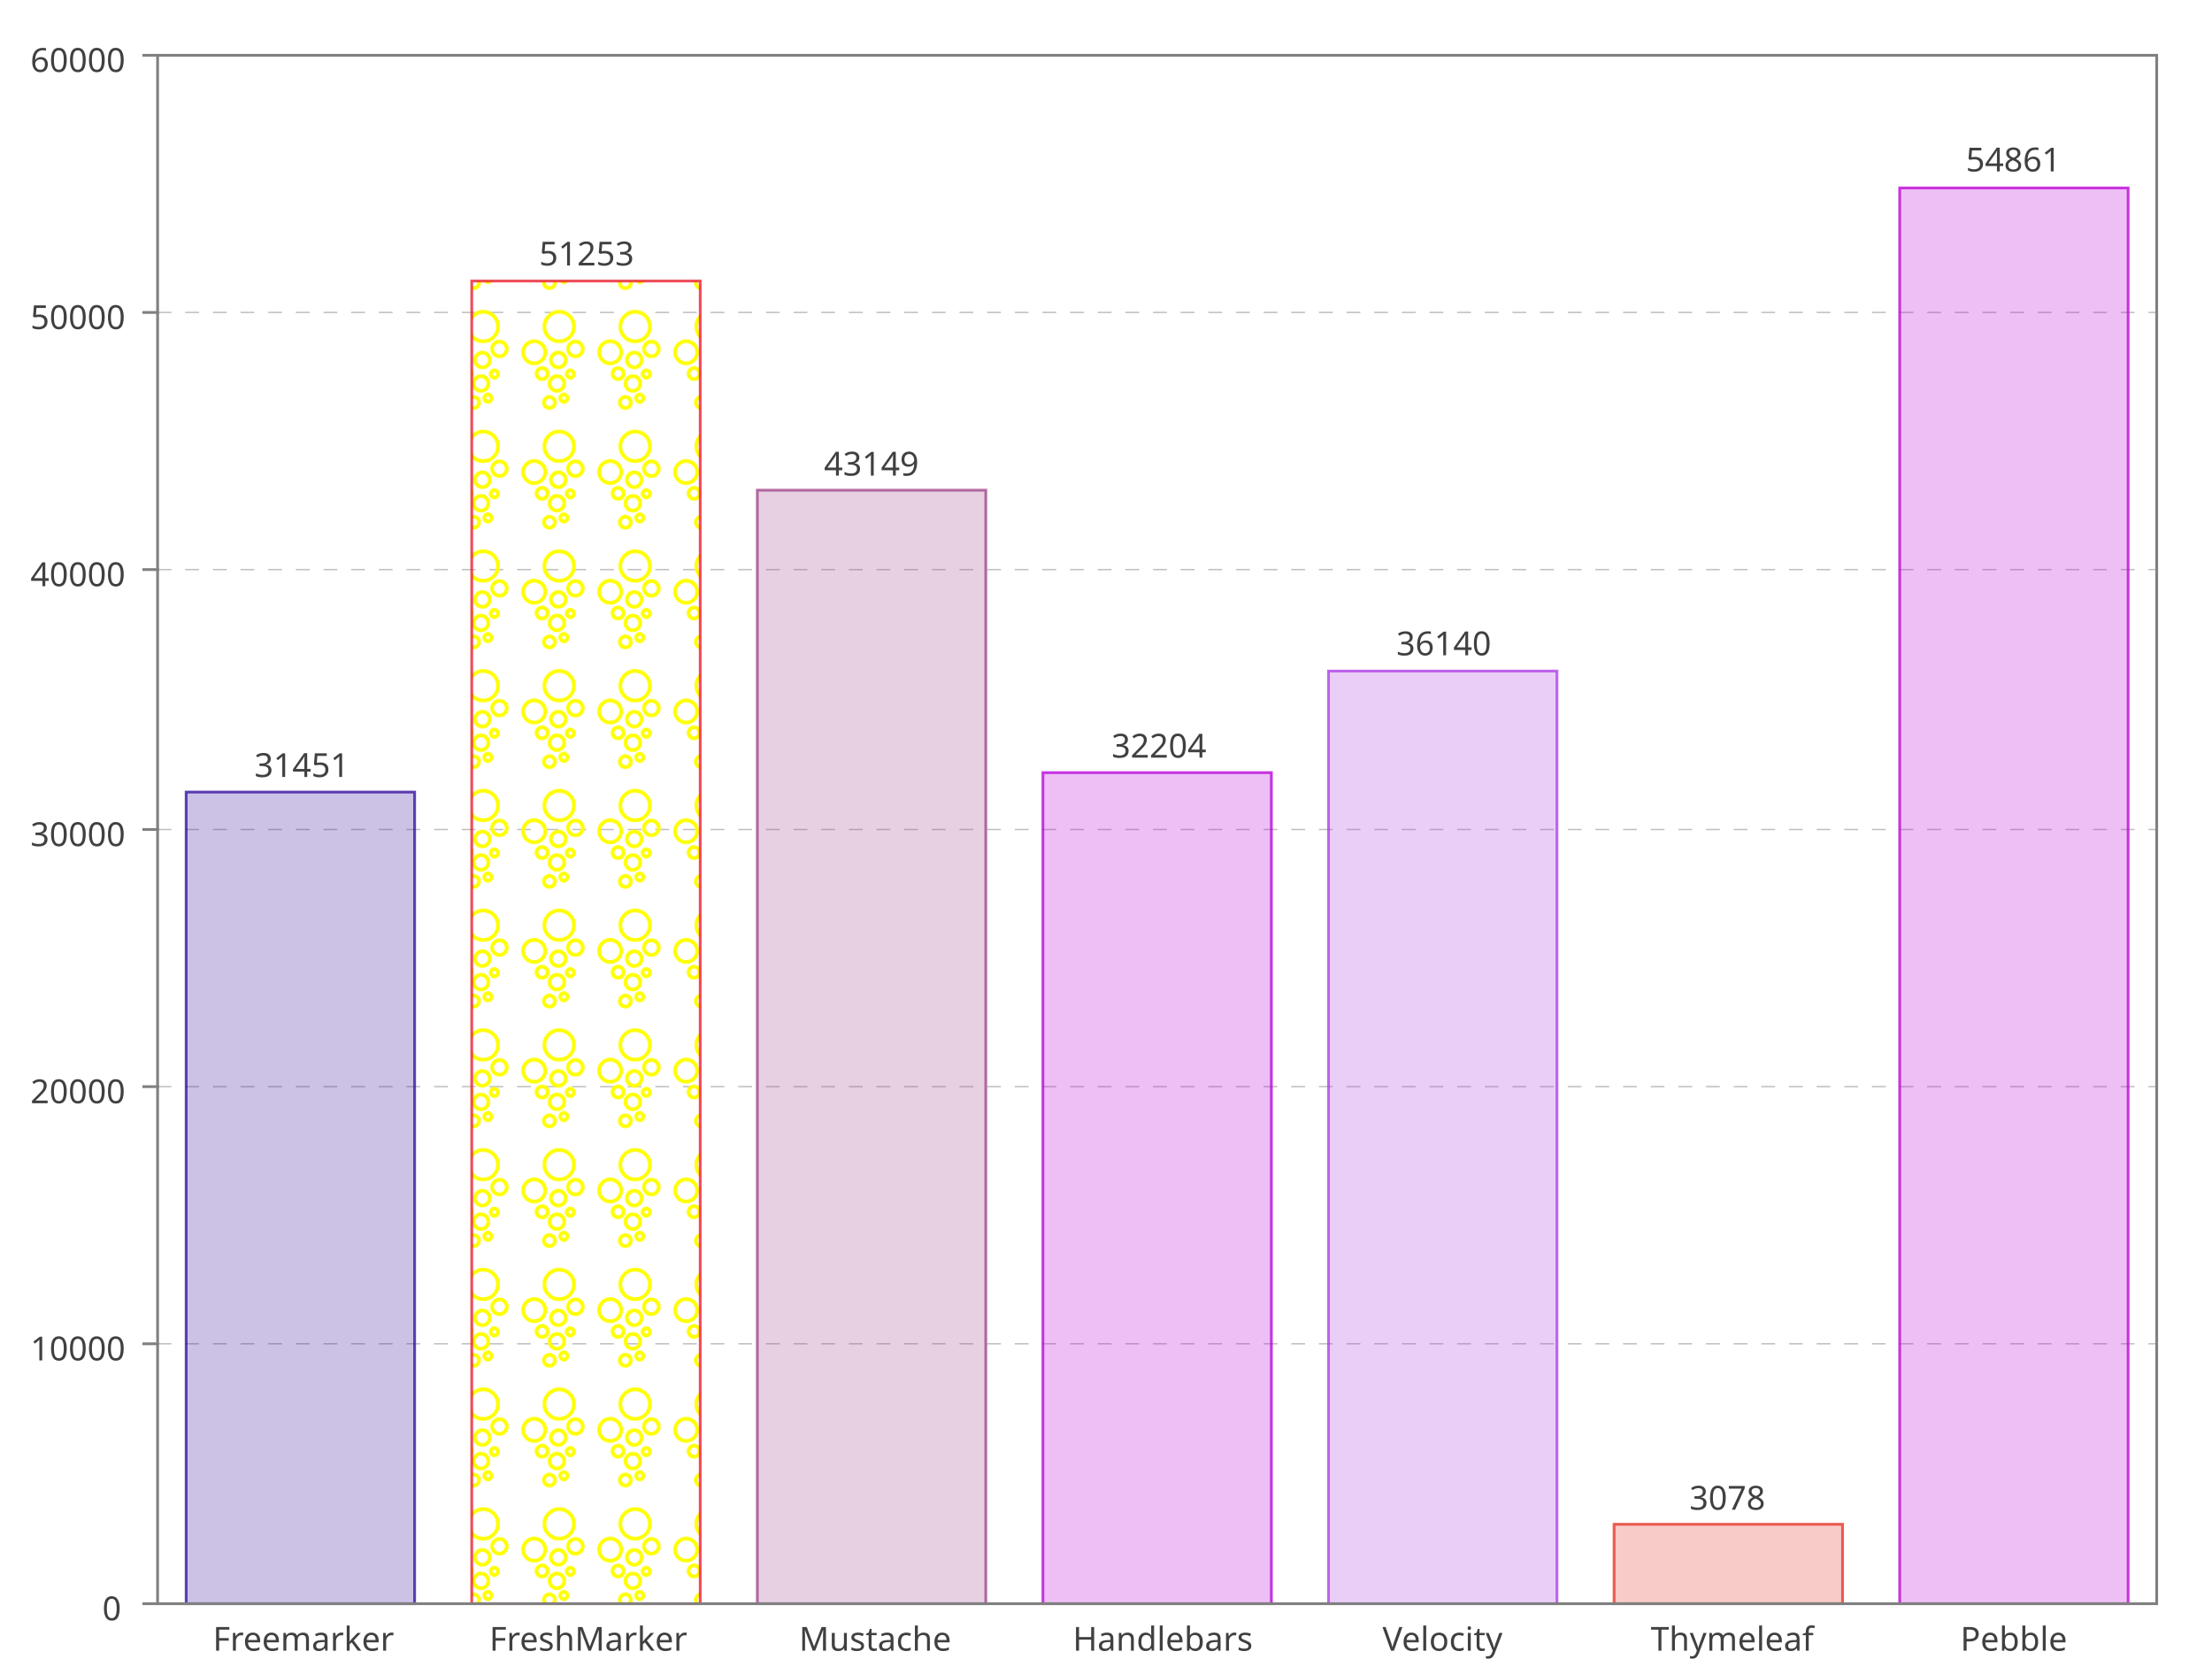
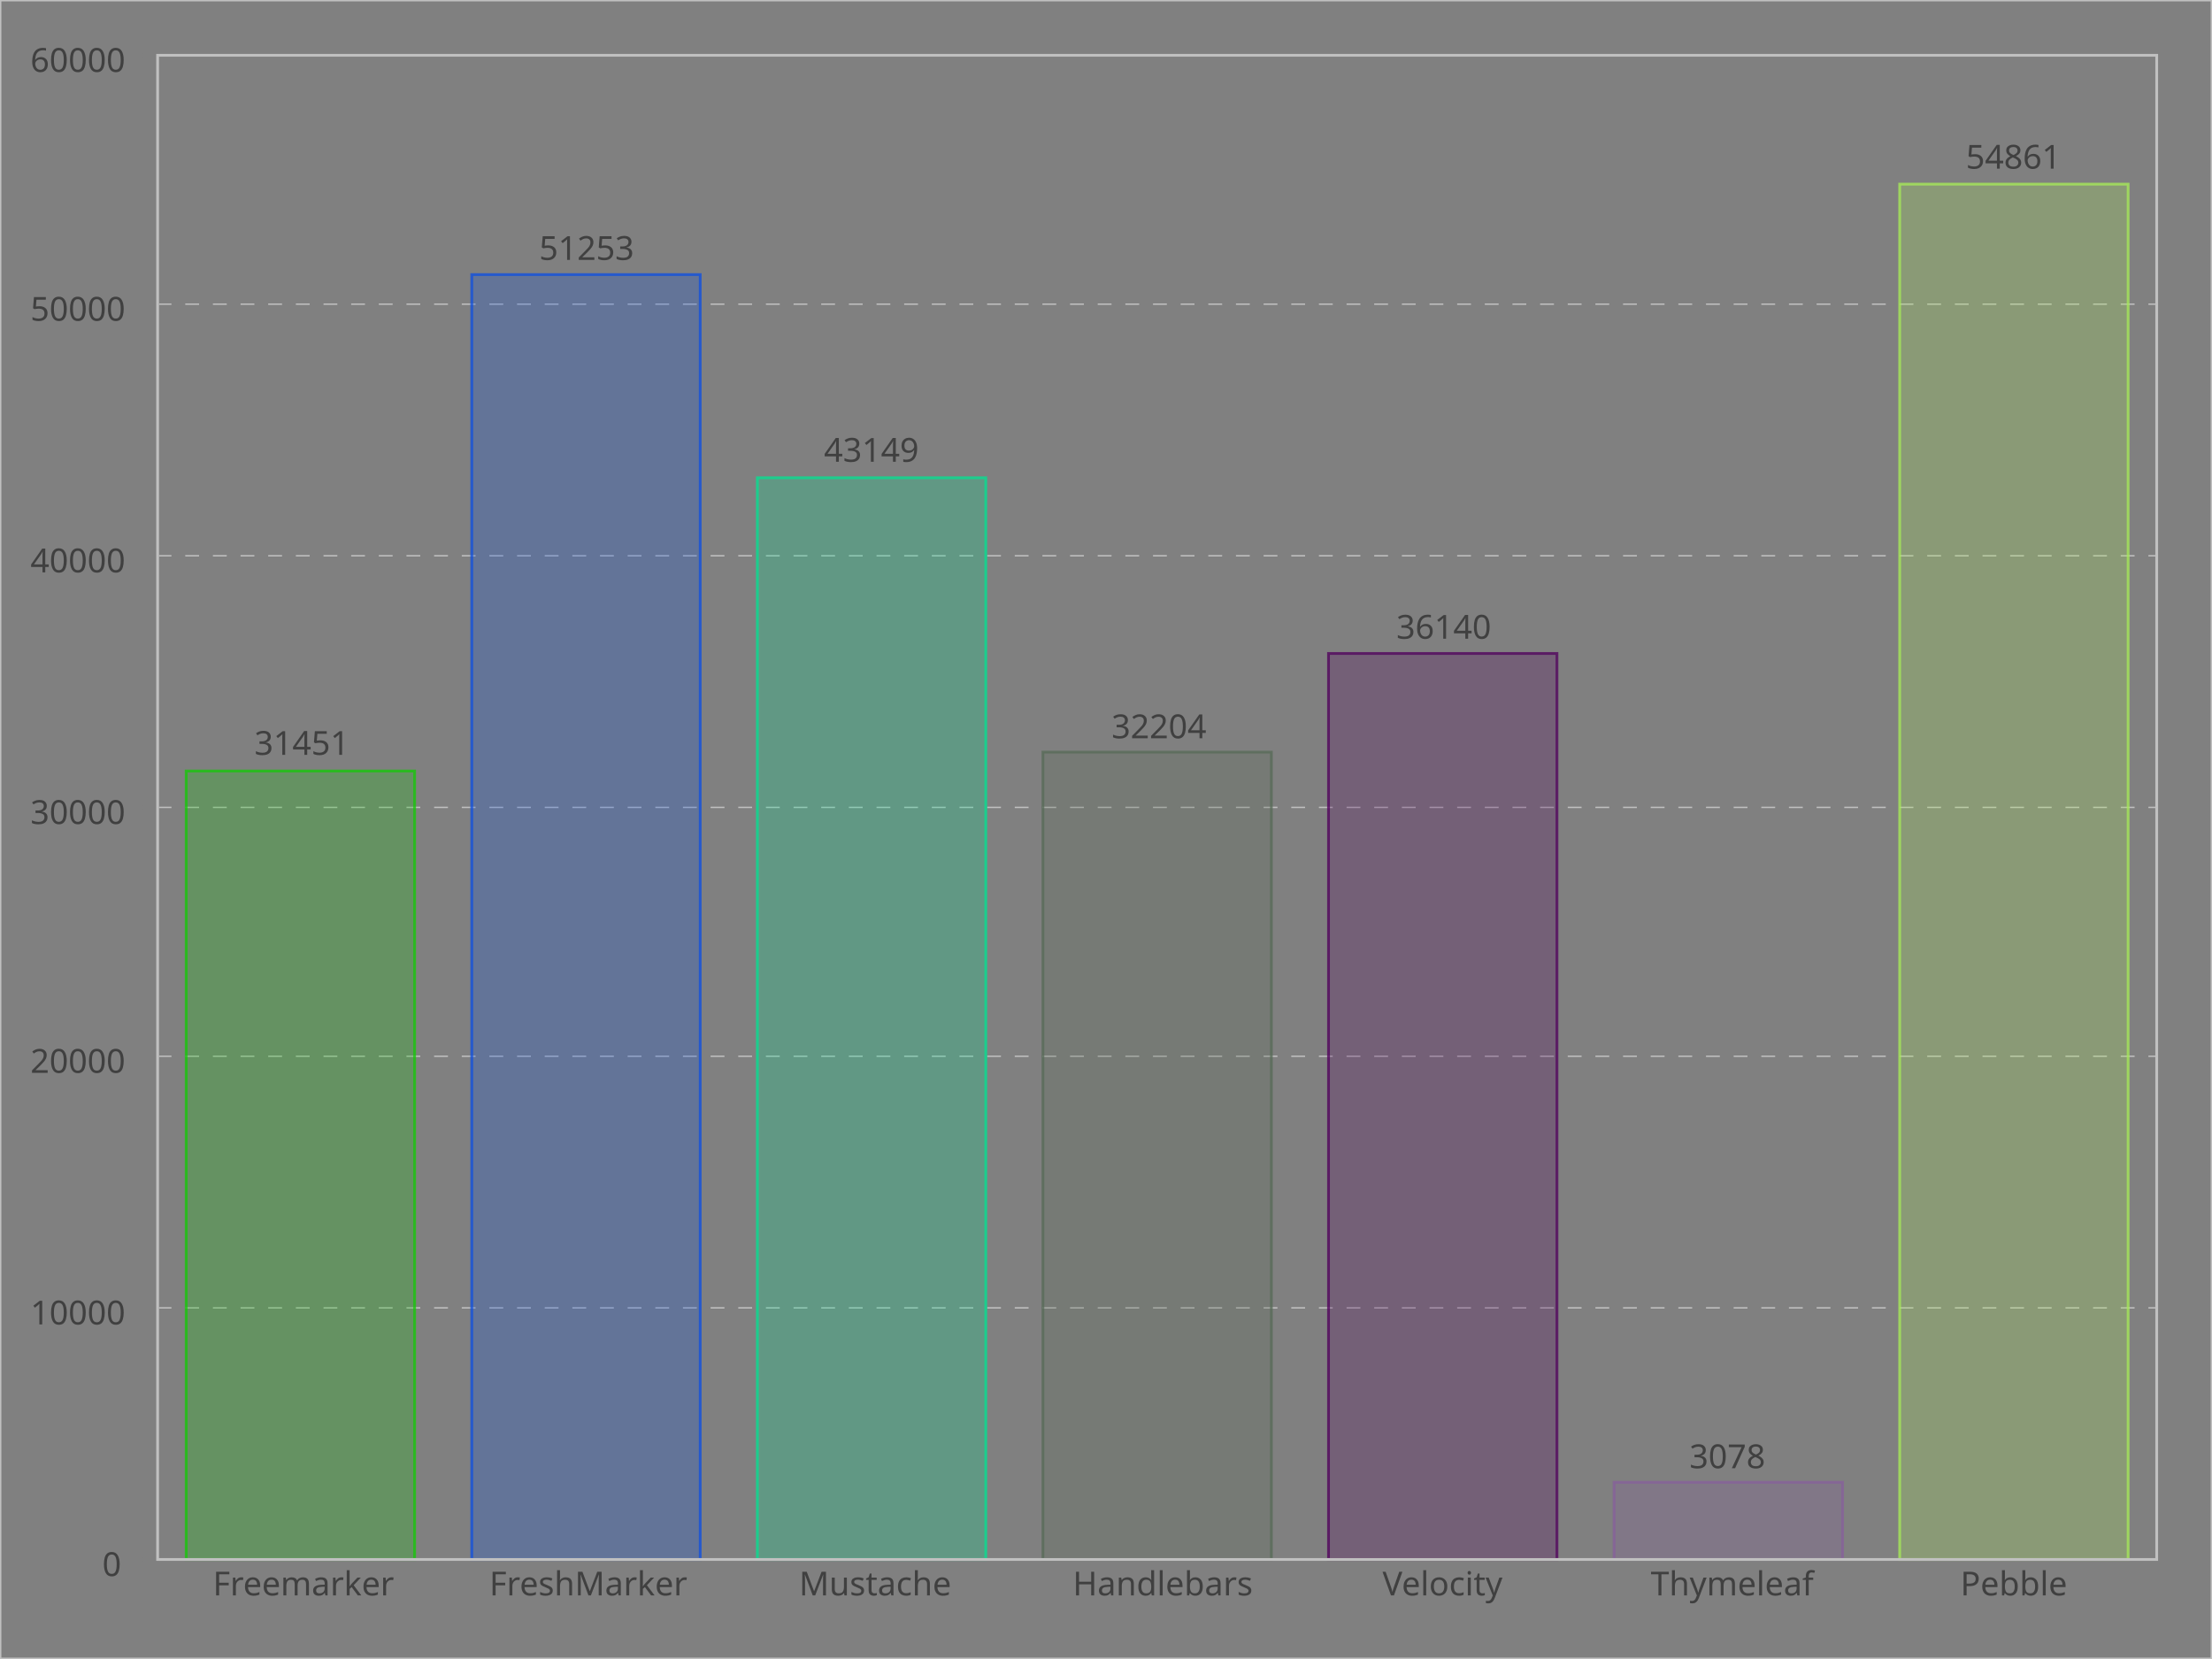
- <svg xmlns="http://www.w3.org/2000/svg" xmlns:xlink="http://www.w3.org/1999/xlink" width="800" height="600" version="1.1" id="svg36" xml:space="preserve">
-   <defs id="defs36">
-     <pattern xlink:href="#pattern36" preserveAspectRatio="xMidYMid" id="pattern38" patternTransform="matrix(0.5,0,0,0.5,-196.0377,-17.79451)" x="0" y="0" width="54.937" height="86.606" />
-     <pattern patternUnits="userSpaceOnUse" width="45.781" height="72.171" patternTransform="translate(-196.0377,-17.79451)" preserveAspectRatio="xMidYMid" id="pattern36" style="fill:#000000">
-       <g id="layer1" transform="matrix(0.5797246,0,0,0.5797246,-10.54293,-24.69019)">
-         <path style="fill:#ffff00;stroke-width:0.012" d="m 61.724,93.701 c -1.822,0.463 -4.424,2.023 -5.696,3.383 -0.636,0.694 -1.591,2.14 -2.081,3.209 -0.839,1.764 -0.925,2.198 -0.925,4.712 0,2.602 0.058,2.862 1.07,4.945 1.301,2.631 2.978,4.25 5.667,5.522 1.764,0.839 2.198,0.925 4.684,0.925 2.486,0 2.92,-0.087 4.684,-0.925 2.689,-1.271 4.366,-2.892 5.667,-5.522 1.012,-2.082 1.07,-2.341 1.07,-4.973 0,-2.631 -0.058,-2.892 -1.07,-4.973 -1.966,-3.932 -5.436,-6.274 -9.715,-6.476 -1.216,-0.058 -2.72,0.028 -3.355,0.173 z m 4.857,4.684 c 1.59,0.462 3.99,2.862 4.453,4.453 0.81,2.717 0.231,4.887 -1.822,6.91 -1.475,1.504 -2.95,2.168 -4.77,2.168 -3.586,0 -6.94,-3.354 -6.94,-6.94 0,-1.822 0.665,-3.296 2.168,-4.77 2.023,-2.054 4.192,-2.603 6.91,-1.822 z" id="path68" />
-         <path style="fill:#ffff00;stroke-width:0.012" d="m 83.016,79.906 c -1.822,0.463 -4.424,2.024 -5.696,3.383 -0.636,0.694 -1.59,2.14 -2.081,3.209 -0.839,1.764 -0.925,2.198 -0.925,4.712 0,2.602 0.058,2.862 1.07,4.945 1.301,2.631 2.978,4.25 5.667,5.522 1.764,0.839 2.198,0.925 4.684,0.925 2.486,0 2.92,-0.087 4.684,-0.925 2.689,-1.273 4.366,-2.892 5.667,-5.522 1.012,-2.082 1.07,-2.341 1.07,-4.973 0,-2.631 -0.058,-2.892 -1.07,-4.973 -1.966,-3.932 -5.436,-6.274 -9.715,-6.476 -1.216,-0.059 -2.719,0.028 -3.355,0.173 z m 4.857,4.683 c 2.486,0.752 4.8,3.932 4.8,6.592 0,2.66 -2.313,5.84 -4.8,6.592 -2.717,0.81 -4.886,0.231 -6.91,-1.822 -2.95,-2.92 -2.95,-6.621 0,-9.541 2.023,-2.052 4.192,-2.601 6.91,-1.821 z" id="path72" />
-         <path style="fill:#ffff00;stroke-width:0.012" d="m 77.08,115.933 c -1.416,0.463 -3.845,2.95 -4.279,4.424 -0.81,2.717 -0.231,4.886 1.822,6.91 1.474,1.504 2.95,2.168 4.77,2.168 1.821,0 3.296,-0.665 4.77,-2.168 2.95,-2.92 2.95,-6.621 0,-9.541 -2.024,-2.053 -4.395,-2.631 -7.083,-1.792 z m 3.903,4.973 c 1.446,1.416 0.434,3.903 -1.59,3.903 -1.185,0 -2.313,-1.128 -2.313,-2.313 0,-1.185 1.128,-2.313 2.313,-2.313 0.549,0 1.156,0.26 1.59,0.724 z" id="path74" />
-         <path style="fill:#ffff00;stroke-width:0.012" d="m 68.873,146.083 c -1.59,0.579 -3.499,2.544 -4.048,4.135 -0.925,2.747 -0.376,5.002 1.735,7.113 2.92,2.95 6.621,2.95 9.541,0 2.95,-2.92 2.95,-6.621 0,-9.541 -2.082,-2.11 -4.539,-2.689 -7.228,-1.706 z m 4.048,4.887 c 1.446,1.416 0.434,3.903 -1.59,3.903 -0.549,0 -1.156,-0.26 -1.59,-0.722 -1.446,-1.416 -0.434,-3.903 1.59,-3.903 0.548,-0.001 1.156,0.259 1.59,0.722 z" id="path76" />
-         <path style="fill:#ffff00;stroke-width:0.012" d="m 61.892,42.757 c -4.193,0.781 -7.835,2.717 -11.016,5.898 -2.603,2.602 -4.135,5.06 -5.263,8.501 -0.636,1.937 -0.752,2.719 -0.722,6.13 0,3.441 0.087,4.163 0.752,6.216 1.098,3.325 2.631,5.754 5.263,8.384 2.631,2.631 5.06,4.163 8.384,5.263 2.053,0.665 2.775,0.752 6.216,0.752 3.441,0 4.163,-0.087 6.216,-0.752 3.325,-1.098 5.754,-2.631 8.384,-5.263 2.631,-2.631 4.163,-5.06 5.263,-8.384 0.665,-2.053 0.752,-2.775 0.752,-6.216 0,-3.441 -0.087,-4.163 -0.752,-6.216 -1.098,-3.327 -2.631,-5.754 -5.263,-8.385 -4.019,-4.048 -8.211,-5.87 -13.733,-6.072 -1.677,-0.058 -3.672,0 -4.481,0.145 z m 8.847,5.263 c 2.747,1.012 4.424,2.082 6.361,4.048 6.101,6.188 6.014,16.451 -0.173,22.639 -6.303,6.274 -16.539,6.274 -22.812,-0.028 -6.331,-6.333 -6.331,-16.422 0,-22.783 2.14,-2.14 5.406,-3.962 8.067,-4.481 2.34,-0.464 6.36,-0.176 8.557,0.606 z" id="path78" />
-         <path style="fill:#ffff00;stroke-width:0.012" d="m 41.341,113.148 c -6.562,2.371 -8.471,10.466 -3.614,15.294 1.88,1.908 3.614,2.574 6.506,2.602 2.111,0 2.66,-0.115 3.932,-0.781 2.198,-1.156 3.093,-2.024 4.193,-4.048 0.897,-1.677 0.983,-2.023 0.983,-4.279 -0.029,-2.892 -0.694,-4.626 -2.602,-6.506 -2.372,-2.37 -6.42,-3.353 -9.398,-2.283 z m 4.714,4.569 c 2.978,1.243 3.701,5.118 1.388,7.431 -1.88,1.88 -4.539,1.88 -6.419,0 -3.586,-3.558 0.375,-9.398 5.031,-7.431 z" id="path80" />
-         <path style="fill:#ffff00;stroke-width:0.012" d="m 59.941,123.055 c -1.822,0.462 -4.424,2.023 -5.695,3.382 -0.636,0.694 -1.591,2.14 -2.082,3.209 -0.839,1.764 -0.925,2.198 -0.925,4.714 0,2.602 0.058,2.862 1.07,4.945 1.301,2.631 2.978,4.25 5.667,5.522 1.764,0.839 2.198,0.925 4.684,0.925 2.486,0 2.92,-0.087 4.684,-0.925 2.689,-1.271 4.366,-2.892 5.667,-5.522 1.012,-2.082 1.07,-2.341 1.07,-4.973 0,-2.631 -0.058,-2.892 -1.07,-4.973 -1.966,-3.932 -5.436,-6.274 -9.715,-6.476 -1.215,-0.059 -2.719,0.028 -3.355,0.173 z m 4.857,4.683 c 2.486,0.752 4.8,3.932 4.8,6.592 0,3.585 -3.354,6.94 -6.94,6.94 -3.585,0 -6.94,-3.354 -6.94,-6.94 0,-1.822 0.665,-3.296 2.168,-4.77 2.024,-2.053 4.194,-2.602 6.911,-1.822 z" id="path82" />
-         <path style="fill:#ffff00;stroke-width:0.012" d="m 31.053,79.534 c -0.781,0.145 -2.516,0.781 -3.817,1.416 -5.494,2.631 -9.05,8.384 -9.05,14.6 0,3.962 1.85,8.298 4.8,11.218 6.303,6.331 16.48,6.331 22.783,0 7.807,-7.807 5.609,-21.106 -4.25,-25.818 -3.583,-1.705 -6.677,-2.139 -10.465,-1.416 z m 8.067,5.378 c 2.631,1.215 4.308,2.892 5.609,5.494 1.012,2.082 1.07,2.343 1.07,4.973 0,2.63 -0.058,2.892 -1.07,4.973 -1.301,2.631 -2.978,4.25 -5.667,5.522 -1.764,0.839 -2.198,0.925 -4.684,0.925 -2.486,0 -2.92,-0.087 -4.684,-0.925 -2.689,-1.271 -4.366,-2.892 -5.667,-5.522 -1.012,-2.082 -1.07,-2.343 -1.07,-4.945 0,-2.515 0.087,-2.948 0.925,-4.712 1.156,-2.458 2.805,-4.25 4.973,-5.378 2.255,-1.215 3.527,-1.504 6.158,-1.388 1.765,0.087 2.661,0.318 4.107,0.984 z" id="path86" />
-         <path style="fill:#ffff00;stroke-width:0.012" d="m 50.473,149.186 c -6.564,2.371 -8.471,10.466 -3.614,15.294 1.88,1.908 3.614,2.602 6.506,2.602 2.892,0 4.626,-0.694 6.506,-2.602 1.908,-1.88 2.602,-3.614 2.602,-6.506 0,-2.892 -0.694,-4.626 -2.602,-6.506 -2.372,-2.37 -6.42,-3.353 -9.398,-2.283 z m 4.712,4.569 c 2.978,1.243 3.701,5.118 1.388,7.431 -1.88,1.88 -4.539,1.88 -6.419,0 -3.585,-3.558 0.376,-9.398 5.031,-7.431 z" id="path88" />
-       </g>
-     </pattern>
-   </defs>
-   <line x1="57" y1="580" x2="780" y2="580" style="stroke:#c0c0c0;stroke-width:0.5;stroke-miterlimit:5;stroke-dasharray:5;stroke-opacity:1" id="line1" />
-   <line x1="57" y1="486" x2="780" y2="486" style="stroke:#c0c0c0;stroke-width:0.5;stroke-miterlimit:5;stroke-dasharray:5;stroke-opacity:1" id="line2" />
-   <line x1="57" y1="393" x2="780" y2="393" style="stroke:#c0c0c0;stroke-width:0.5;stroke-miterlimit:5;stroke-dasharray:5;stroke-opacity:1" id="line3" />
-   <line x1="57" y1="300" x2="780" y2="300" style="stroke:#c0c0c0;stroke-width:0.5;stroke-miterlimit:5;stroke-dasharray:5;stroke-opacity:1" id="line4" />
-   <line x1="57" y1="206" x2="780" y2="206" style="stroke:#c0c0c0;stroke-width:0.5;stroke-miterlimit:5;stroke-dasharray:5;stroke-opacity:1" id="line5" />
-   <line x1="57" y1="113" x2="780" y2="113" style="stroke:#c0c0c0;stroke-width:0.5;stroke-miterlimit:5;stroke-dasharray:5;stroke-opacity:1" id="line6" />
-   <line x1="57" y1="20" x2="780" y2="20" style="stroke:#c0c0c0;stroke-width:0.5;stroke-miterlimit:5;stroke-dasharray:5;stroke-opacity:1" id="line7" />
-   <line x1="52" y1="580" x2="57" y2="580" style="stroke:#808080;stroke-width:1;stroke-linecap:square;stroke-miterlimit:10;stroke-opacity:1" id="line8" />
-   <g id="g8">
-     <text x="37" y="586" style="font-size:12px;font-family:sans-serif;fill:#404040;fill-opacity:1" id="text8">0 </text>
+ <svg xmlns="http://www.w3.org/2000/svg" id="id" width="800.0" height="600.0" viewBox="0.0 0.0 800.0 600.0">
+   <rect x="0.0" y="0.0" width="800.0" height="600.0" style="fill:rgb(128,128,128)" />
+   <rect x="0.0" y="0.0" width="800.0" height="600.0" style="stroke-width:1.0;stroke:rgb(192,192,192);stroke-opacity:1.0;stroke-linecap:square;stroke-miterlimit:10.0;fill:none" />
+   <line x1="57.0" y1="564.0" x2="780.0" y2="564.0" style="stroke-width:0.5;stroke:rgb(192,192,192);stroke-opacity:1.0;stroke-miterlimit:5.0;stroke-dasharray:5.0" />
+   <line x1="57.0" y1="473.0" x2="780.0" y2="473.0" style="stroke-width:0.5;stroke:rgb(192,192,192);stroke-opacity:1.0;stroke-miterlimit:5.0;stroke-dasharray:5.0" />
+   <line x1="57.0" y1="382.0" x2="780.0" y2="382.0" style="stroke-width:0.5;stroke:rgb(192,192,192);stroke-opacity:1.0;stroke-miterlimit:5.0;stroke-dasharray:5.0" />
+   <line x1="57.0" y1="292.0" x2="780.0" y2="292.0" style="stroke-width:0.5;stroke:rgb(192,192,192);stroke-opacity:1.0;stroke-miterlimit:5.0;stroke-dasharray:5.0" />
+   <line x1="57.0" y1="201.0" x2="780.0" y2="201.0" style="stroke-width:0.5;stroke:rgb(192,192,192);stroke-opacity:1.0;stroke-miterlimit:5.0;stroke-dasharray:5.0" />
+   <line x1="57.0" y1="110.0" x2="780.0" y2="110.0" style="stroke-width:0.5;stroke:rgb(192,192,192);stroke-opacity:1.0;stroke-miterlimit:5.0;stroke-dasharray:5.0" />
+   <line x1="57.0" y1="20.0" x2="780.0" y2="20.0" style="stroke-width:0.5;stroke:rgb(192,192,192);stroke-opacity:1.0;stroke-miterlimit:5.0;stroke-dasharray:5.0" />
+   <line x1="52.0" y1="564.0" x2="57.0" y2="564.0" style="stroke-width:1.0;stroke:rgb(128,128,128);stroke-opacity:1.0;stroke-linecap:square;stroke-miterlimit:10.0" />
+   <g>
+     <text x="37.0" y="570.0" style="fill: rgb(64,64,64); fill-opacity: 1.0; font-family: sans-serif; font-size: 12px;">0 </text>
  </g>
-   <line x1="52" y1="486" x2="57" y2="486" style="stroke:#808080;stroke-width:1;stroke-linecap:square;stroke-miterlimit:10;stroke-opacity:1" id="line9" />
-   <g id="g9">
-     <text x="11" y="492" style="font-size:12px;font-family:sans-serif;fill:#404040;fill-opacity:1" id="text9">10000 </text>
+   <line x1="52.0" y1="473.0" x2="57.0" y2="473.0" style="stroke-width:1.0;stroke:rgb(128,128,128);stroke-opacity:1.0;stroke-linecap:square;stroke-miterlimit:10.0" />
+   <g>
+     <text x="11.0" y="479.0" style="fill: rgb(64,64,64); fill-opacity: 1.0; font-family: sans-serif; font-size: 12px;">10000 </text>
  </g>
-   <line x1="52" y1="393" x2="57" y2="393" style="stroke:#808080;stroke-width:1;stroke-linecap:square;stroke-miterlimit:10;stroke-opacity:1" id="line10" />
-   <g id="g10">
-     <text x="11" y="399" style="font-size:12px;font-family:sans-serif;fill:#404040;fill-opacity:1" id="text10">20000 </text>
+   <line x1="52.0" y1="382.0" x2="57.0" y2="382.0" style="stroke-width:1.0;stroke:rgb(128,128,128);stroke-opacity:1.0;stroke-linecap:square;stroke-miterlimit:10.0" />
+   <g>
+     <text x="11.0" y="388.0" style="fill: rgb(64,64,64); fill-opacity: 1.0; font-family: sans-serif; font-size: 12px;">20000 </text>
  </g>
-   <line x1="52" y1="300" x2="57" y2="300" style="stroke:#808080;stroke-width:1;stroke-linecap:square;stroke-miterlimit:10;stroke-opacity:1" id="line11" />
-   <g id="g11">
-     <text x="11" y="306" style="font-size:12px;font-family:sans-serif;fill:#404040;fill-opacity:1" id="text11">30000 </text>
+   <line x1="52.0" y1="292.0" x2="57.0" y2="292.0" style="stroke-width:1.0;stroke:rgb(128,128,128);stroke-opacity:1.0;stroke-linecap:square;stroke-miterlimit:10.0" />
+   <g>
+     <text x="11.0" y="298.0" style="fill: rgb(64,64,64); fill-opacity: 1.0; font-family: sans-serif; font-size: 12px;">30000 </text>
  </g>
-   <line x1="52" y1="206" x2="57" y2="206" style="stroke:#808080;stroke-width:1;stroke-linecap:square;stroke-miterlimit:10;stroke-opacity:1" id="line12" />
-   <g id="g12">
-     <text x="11" y="212" style="font-size:12px;font-family:sans-serif;fill:#404040;fill-opacity:1" id="text12">40000 </text>
+   <line x1="52.0" y1="201.0" x2="57.0" y2="201.0" style="stroke-width:1.0;stroke:rgb(128,128,128);stroke-opacity:1.0;stroke-linecap:square;stroke-miterlimit:10.0" />
+   <g>
+     <text x="11.0" y="207.0" style="fill: rgb(64,64,64); fill-opacity: 1.0; font-family: sans-serif; font-size: 12px;">40000 </text>
  </g>
-   <line x1="52" y1="113" x2="57" y2="113" style="stroke:#808080;stroke-width:1;stroke-linecap:square;stroke-miterlimit:10;stroke-opacity:1" id="line13" />
-   <g id="g13">
-     <text x="11" y="119" style="font-size:12px;font-family:sans-serif;fill:#404040;fill-opacity:1" id="text13">50000 </text>
+   <line x1="52.0" y1="110.0" x2="57.0" y2="110.0" style="stroke-width:1.0;stroke:rgb(128,128,128);stroke-opacity:1.0;stroke-linecap:square;stroke-miterlimit:10.0" />
+   <g>
+     <text x="11.0" y="116.0" style="fill: rgb(64,64,64); fill-opacity: 1.0; font-family: sans-serif; font-size: 12px;">50000 </text>
  </g>
-   <line x1="52" y1="20" x2="57" y2="20" style="stroke:#808080;stroke-width:1;stroke-linecap:square;stroke-miterlimit:10;stroke-opacity:1" id="line14" />
-   <g id="g14">
-     <text x="11" y="26" style="font-size:12px;font-family:sans-serif;fill:#404040;fill-opacity:1" id="text14">60000 </text>
+   <line x1="52.0" y1="20.0" x2="57.0" y2="20.0" style="stroke-width:1.0;stroke:rgb(128,128,128);stroke-opacity:1.0;stroke-linecap:square;stroke-miterlimit:10.0" />
+   <g>
+     <text x="11.0" y="26.0" style="fill: rgb(64,64,64); fill-opacity: 1.0; font-family: sans-serif; font-size: 12px;">60000 </text>
  </g>
-   <g id="g15">
-     <text x="77" y="597" style="font-size:12px;font-family:sans-serif;fill:#404040;fill-opacity:1" id="text15">Freemarker</text>
+   <g>
+     <text x="77.0" y="577.0" style="fill: rgb(64,64,64); fill-opacity: 1.0; font-family: sans-serif; font-size: 12px;">Freemarker</text>
  </g>
-   <g id="g16">
-     <text x="177" y="597" style="font-size:12px;font-family:sans-serif;fill:#404040;fill-opacity:1" id="text16">FreshMarker</text>
+   <g>
+     <text x="177.0" y="577.0" style="fill: rgb(64,64,64); fill-opacity: 1.0; font-family: sans-serif; font-size: 12px;">FreshMarker</text>
  </g>
-   <g id="g17">
-     <text x="289" y="597" style="font-size:12px;font-family:sans-serif;fill:#404040;fill-opacity:1" id="text17">Mustache</text>
+   <g>
+     <text x="289.0" y="577.0" style="fill: rgb(64,64,64); fill-opacity: 1.0; font-family: sans-serif; font-size: 12px;">Mustache</text>
  </g>
-   <g id="g18">
-     <text x="388" y="597" style="font-size:12px;font-family:sans-serif;fill:#404040;fill-opacity:1" id="text18">Handlebars</text>
+   <g>
+     <text x="388.0" y="577.0" style="fill: rgb(64,64,64); fill-opacity: 1.0; font-family: sans-serif; font-size: 12px;">Handlebars</text>
  </g>
-   <g id="g19">
-     <text x="500" y="597" style="font-size:12px;font-family:sans-serif;fill:#404040;fill-opacity:1" id="text19">Velocity</text>
+   <g>
+     <text x="500.0" y="577.0" style="fill: rgb(64,64,64); fill-opacity: 1.0; font-family: sans-serif; font-size: 12px;">Velocity</text>
  </g>
-   <g id="g20">
-     <text x="597" y="597" style="font-size:12px;font-family:sans-serif;fill:#404040;fill-opacity:1" id="text20">Thymeleaf</text>
+   <g>
+     <text x="597.0" y="577.0" style="fill: rgb(64,64,64); fill-opacity: 1.0; font-family: sans-serif; font-size: 12px;">Thymeleaf</text>
  </g>
-   <g id="g21">
-     <text x="709" y="597" style="font-size:12px;font-family:sans-serif;fill:#404040;fill-opacity:1" id="text21">Pebble</text>
+   <g>
+     <text x="709.0" y="577.0" style="fill: rgb(64,64,64); fill-opacity: 1.0; font-family: sans-serif; font-size: 12px;">Pebble</text>
  </g>
-   <g id="g22">
-     <text x="92" y="281" style="font-size:12px;font-family:sans-serif;fill:#404040;fill-opacity:1" id="text22">31451</text>
+   <g>
+     <text x="92.0" y="273.0" style="fill: rgb(64,64,64); fill-opacity: 1.0; font-family: sans-serif; font-size: 12px;">31451</text>
  </g>
-   <rect x="67.329" y="286.457" width="82.629" height="293.543" style="fill:#330c9d;fill-opacity:0.251" id="rect22" />
-   <rect x="67.329" y="286.457" width="82.629" height="293.543" style="fill:none;stroke:#330c9d;stroke-width:1;stroke-linecap:square;stroke-miterlimit:10;stroke-opacity:0.769" id="rect23" />
-   <g id="g23">
-     <text x="195" y="96" style="font-size:12px;font-family:sans-serif;fill:#404040;fill-opacity:1" id="text23">51253</text>
+   <rect x="67.329" y="278.844" width="82.629" height="285.156" style="fill:rgb(21,199,8);fill-opacity:0.251" />
+   <rect x="67.329" y="278.844" width="82.629" height="285.156" style="stroke-width:1.0;stroke:rgb(21,199,8);stroke-opacity:0.769;stroke-linecap:square;stroke-miterlimit:10.0;fill:none" />
+   <g>
+     <text x="195.0" y="94.0" style="fill: rgb(64,64,64); fill-opacity: 1.0; font-family: sans-serif; font-size: 12px;">51253</text>
  </g>
-   <rect x="170.614" y="101.639" width="82.629" height="478.361" style="fill:url(#pattern38);fill-opacity:1" id="rect24" />
-   <rect x="170.614" y="101.639" width="82.629" height="478.361" style="fill:none;stroke:#ea1729;stroke-width:1;stroke-linecap:square;stroke-miterlimit:10;stroke-opacity:0.769" id="rect25" />
-   <g id="g25">
-     <text x="298" y="172" style="font-size:12px;font-family:sans-serif;fill:#404040;fill-opacity:1" id="text25">43149</text>
+   <rect x="170.614" y="99.306" width="82.629" height="464.694" style="fill:rgb(15,80,224);fill-opacity:0.251" />
+   <rect x="170.614" y="99.306" width="82.629" height="464.694" style="stroke-width:1.0;stroke:rgb(15,80,224);stroke-opacity:0.769;stroke-linecap:square;stroke-miterlimit:10.0;fill:none" />
+   <g>
+     <text x="298.0" y="167.0" style="fill: rgb(64,64,64); fill-opacity: 1.0; font-family: sans-serif; font-size: 12px;">43149</text>
  </g>
-   <rect x="273.9" y="177.276" width="82.629" height="402.724" style="fill:#9e4488;fill-opacity:0.251" id="rect26" />
-   <rect x="273.9" y="177.276" width="82.629" height="402.724" style="fill:none;stroke:#9e4488;stroke-width:1;stroke-linecap:square;stroke-miterlimit:10;stroke-opacity:0.769" id="rect27" />
-   <g id="g27">
-     <text x="402" y="274" style="font-size:12px;font-family:sans-serif;fill:#404040;fill-opacity:1" id="text27">32204</text>
+   <rect x="273.9" y="172.782" width="82.629" height="391.218" style="fill:rgb(5,223,145);fill-opacity:0.251" />
+   <rect x="273.9" y="172.782" width="82.629" height="391.218" style="stroke-width:1.0;stroke:rgb(5,223,145);stroke-opacity:0.769;stroke-linecap:square;stroke-miterlimit:10.0;fill:none" />
+   <g>
+     <text x="402.0" y="267.0" style="fill: rgb(64,64,64); fill-opacity: 1.0; font-family: sans-serif; font-size: 12px;">32204</text>
  </g>
-   <rect x="377.186" y="279.429" width="82.629" height="300.571" style="fill:#b902d8;fill-opacity:0.251" id="rect28" />
-   <rect x="377.186" y="279.429" width="82.629" height="300.571" style="fill:none;stroke:#b902d8;stroke-width:1;stroke-linecap:square;stroke-miterlimit:10;stroke-opacity:0.769" id="rect29" />
-   <g id="g29">
-     <text x="505" y="237" style="font-size:12px;font-family:sans-serif;fill:#404040;fill-opacity:1" id="text29">36140</text>
+   <rect x="377.186" y="272.017" width="82.629" height="291.983" style="fill:rgb(88,107,87);fill-opacity:0.251" />
+   <rect x="377.186" y="272.017" width="82.629" height="291.983" style="stroke-width:1.0;stroke:rgb(88,107,87);stroke-opacity:0.769;stroke-linecap:square;stroke-miterlimit:10.0;fill:none" />
+   <g>
+     <text x="505.0" y="231.0" style="fill: rgb(64,64,64); fill-opacity: 1.0; font-family: sans-serif; font-size: 12px;">36140</text>
  </g>
-   <rect x="480.471" y="242.693" width="82.629" height="337.307" style="fill:#ab3ee4;fill-opacity:0.251" id="rect30" />
-   <rect x="480.471" y="242.693" width="82.629" height="337.307" style="fill:none;stroke:#ab3ee4;stroke-width:1;stroke-linecap:square;stroke-miterlimit:10;stroke-opacity:0.769" id="rect31" />
-   <g id="g31">
-     <text x="611" y="546" style="font-size:12px;font-family:sans-serif;fill:#404040;fill-opacity:1" id="text31">3078</text>
+   <rect x="480.471" y="236.331" width="82.629" height="327.669" style="fill:rgb(81,3,92);fill-opacity:0.251" />
+   <rect x="480.471" y="236.331" width="82.629" height="327.669" style="stroke-width:1.0;stroke:rgb(81,3,92);stroke-opacity:0.769;stroke-linecap:square;stroke-miterlimit:10.0;fill:none" />
+   <g>
+     <text x="611.0" y="531.0" style="fill: rgb(64,64,64); fill-opacity: 1.0; font-family: sans-serif; font-size: 12px;">3078</text>
  </g>
-   <rect x="583.757" y="551.272" width="82.629" height="28.728" style="fill:#e53024;fill-opacity:0.251" id="rect32" />
-   <rect x="583.757" y="551.272" width="82.629" height="28.728" style="fill:none;stroke:#e53024;stroke-width:1;stroke-linecap:square;stroke-miterlimit:10;stroke-opacity:0.769" id="rect33" />
-   <g id="g33">
-     <text x="711" y="62" style="font-size:12px;font-family:sans-serif;fill:#404040;fill-opacity:1" id="text33">54861</text>
+   <rect x="583.757" y="536.093" width="82.629" height="27.907" style="fill:rgb(134,95,155);fill-opacity:0.251" />
+   <rect x="583.757" y="536.093" width="82.629" height="27.907" style="stroke-width:1.0;stroke:rgb(134,95,155);stroke-opacity:0.769;stroke-linecap:square;stroke-miterlimit:10.0;fill:none" />
+   <g>
+     <text x="711.0" y="61.0" style="fill: rgb(64,64,64); fill-opacity: 1.0; font-family: sans-serif; font-size: 12px;">54861</text>
  </g>
-   <rect x="687.043" y="67.964" width="82.629" height="512.036" style="fill:#bc01d7;fill-opacity:0.251" id="rect34" />
-   <rect x="687.043" y="67.964" width="82.629" height="512.036" style="fill:none;stroke:#bc01d7;stroke-width:1;stroke-linecap:square;stroke-miterlimit:10;stroke-opacity:0.769" id="rect35" />
-   <rect x="57" y="20" width="723" height="560" style="fill:none;stroke:#808080;stroke-width:1;stroke-linecap:square;stroke-miterlimit:10;stroke-opacity:1" id="rect36" />
+   <rect x="687.043" y="66.594" width="82.629" height="497.406" style="fill:rgb(167,234,88);fill-opacity:0.251" />
+   <rect x="687.043" y="66.594" width="82.629" height="497.406" style="stroke-width:1.0;stroke:rgb(167,234,88);stroke-opacity:0.769;stroke-linecap:square;stroke-miterlimit:10.0;fill:none" />
+   <rect x="57.0" y="20.0" width="723.0" height="544.0" style="stroke-width:1.0;stroke:rgb(192,192,192);stroke-opacity:1.0;stroke-linecap:square;stroke-miterlimit:10.0;fill:none" />
</svg>
